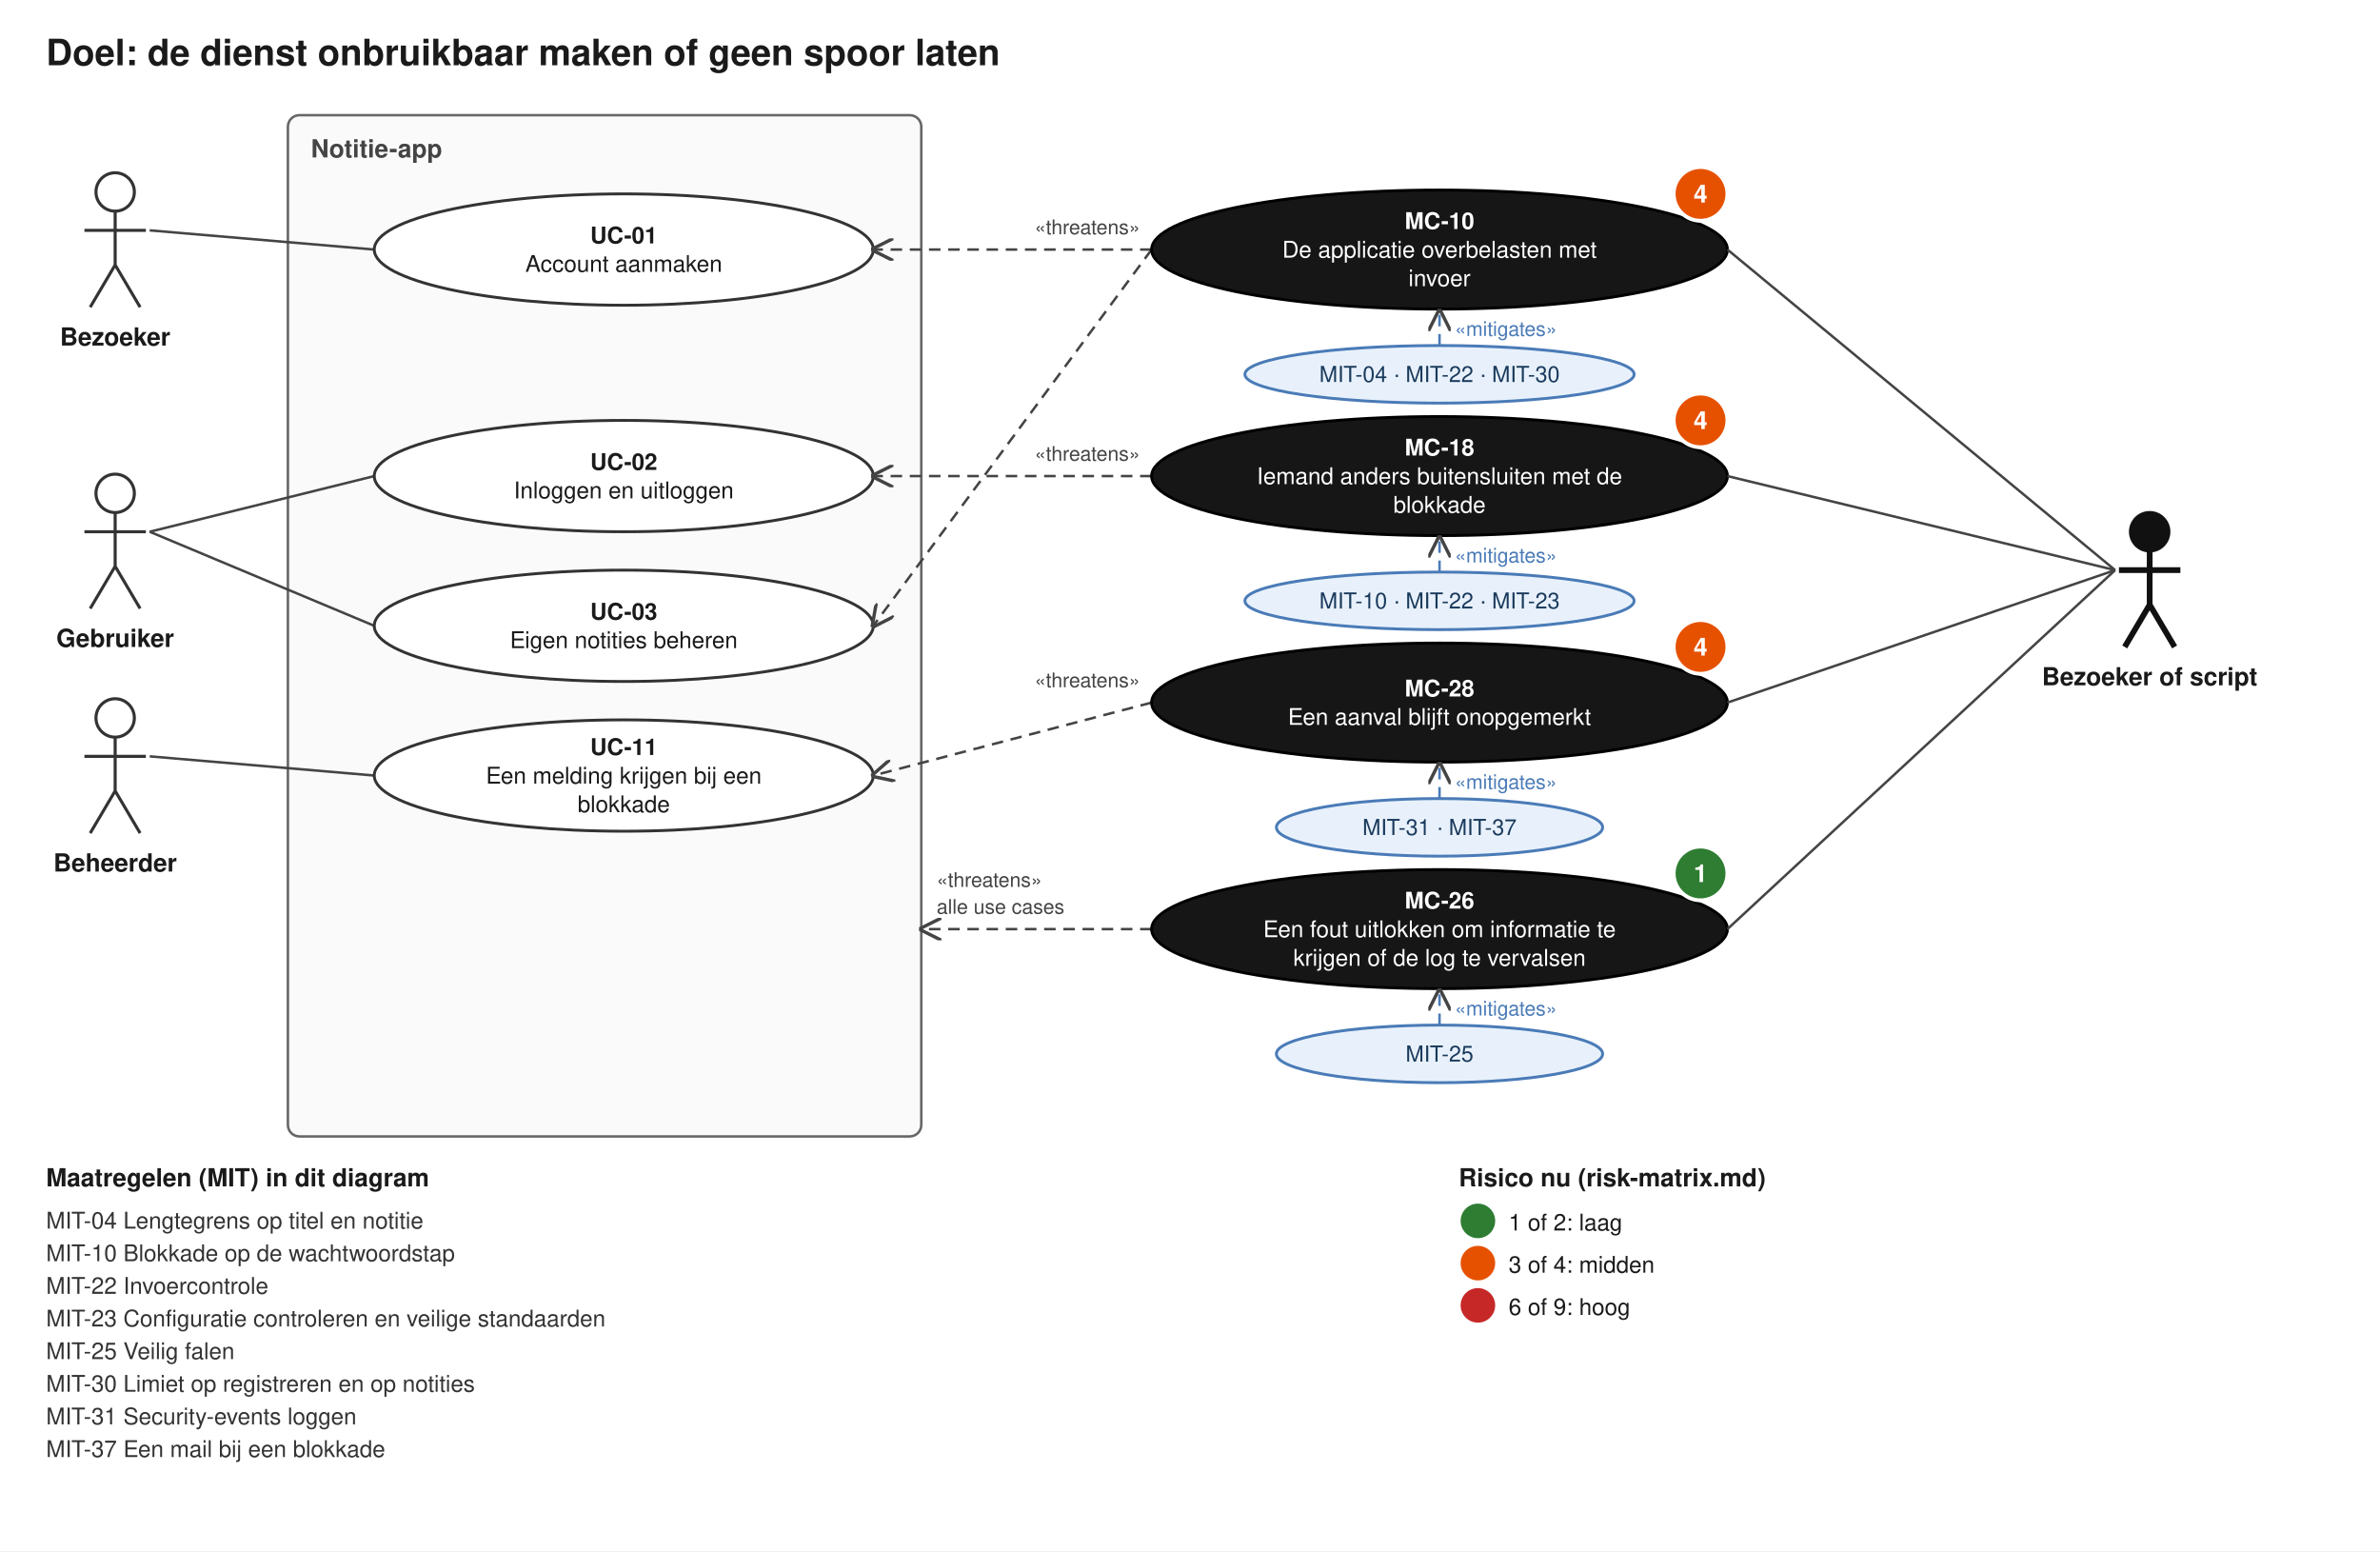
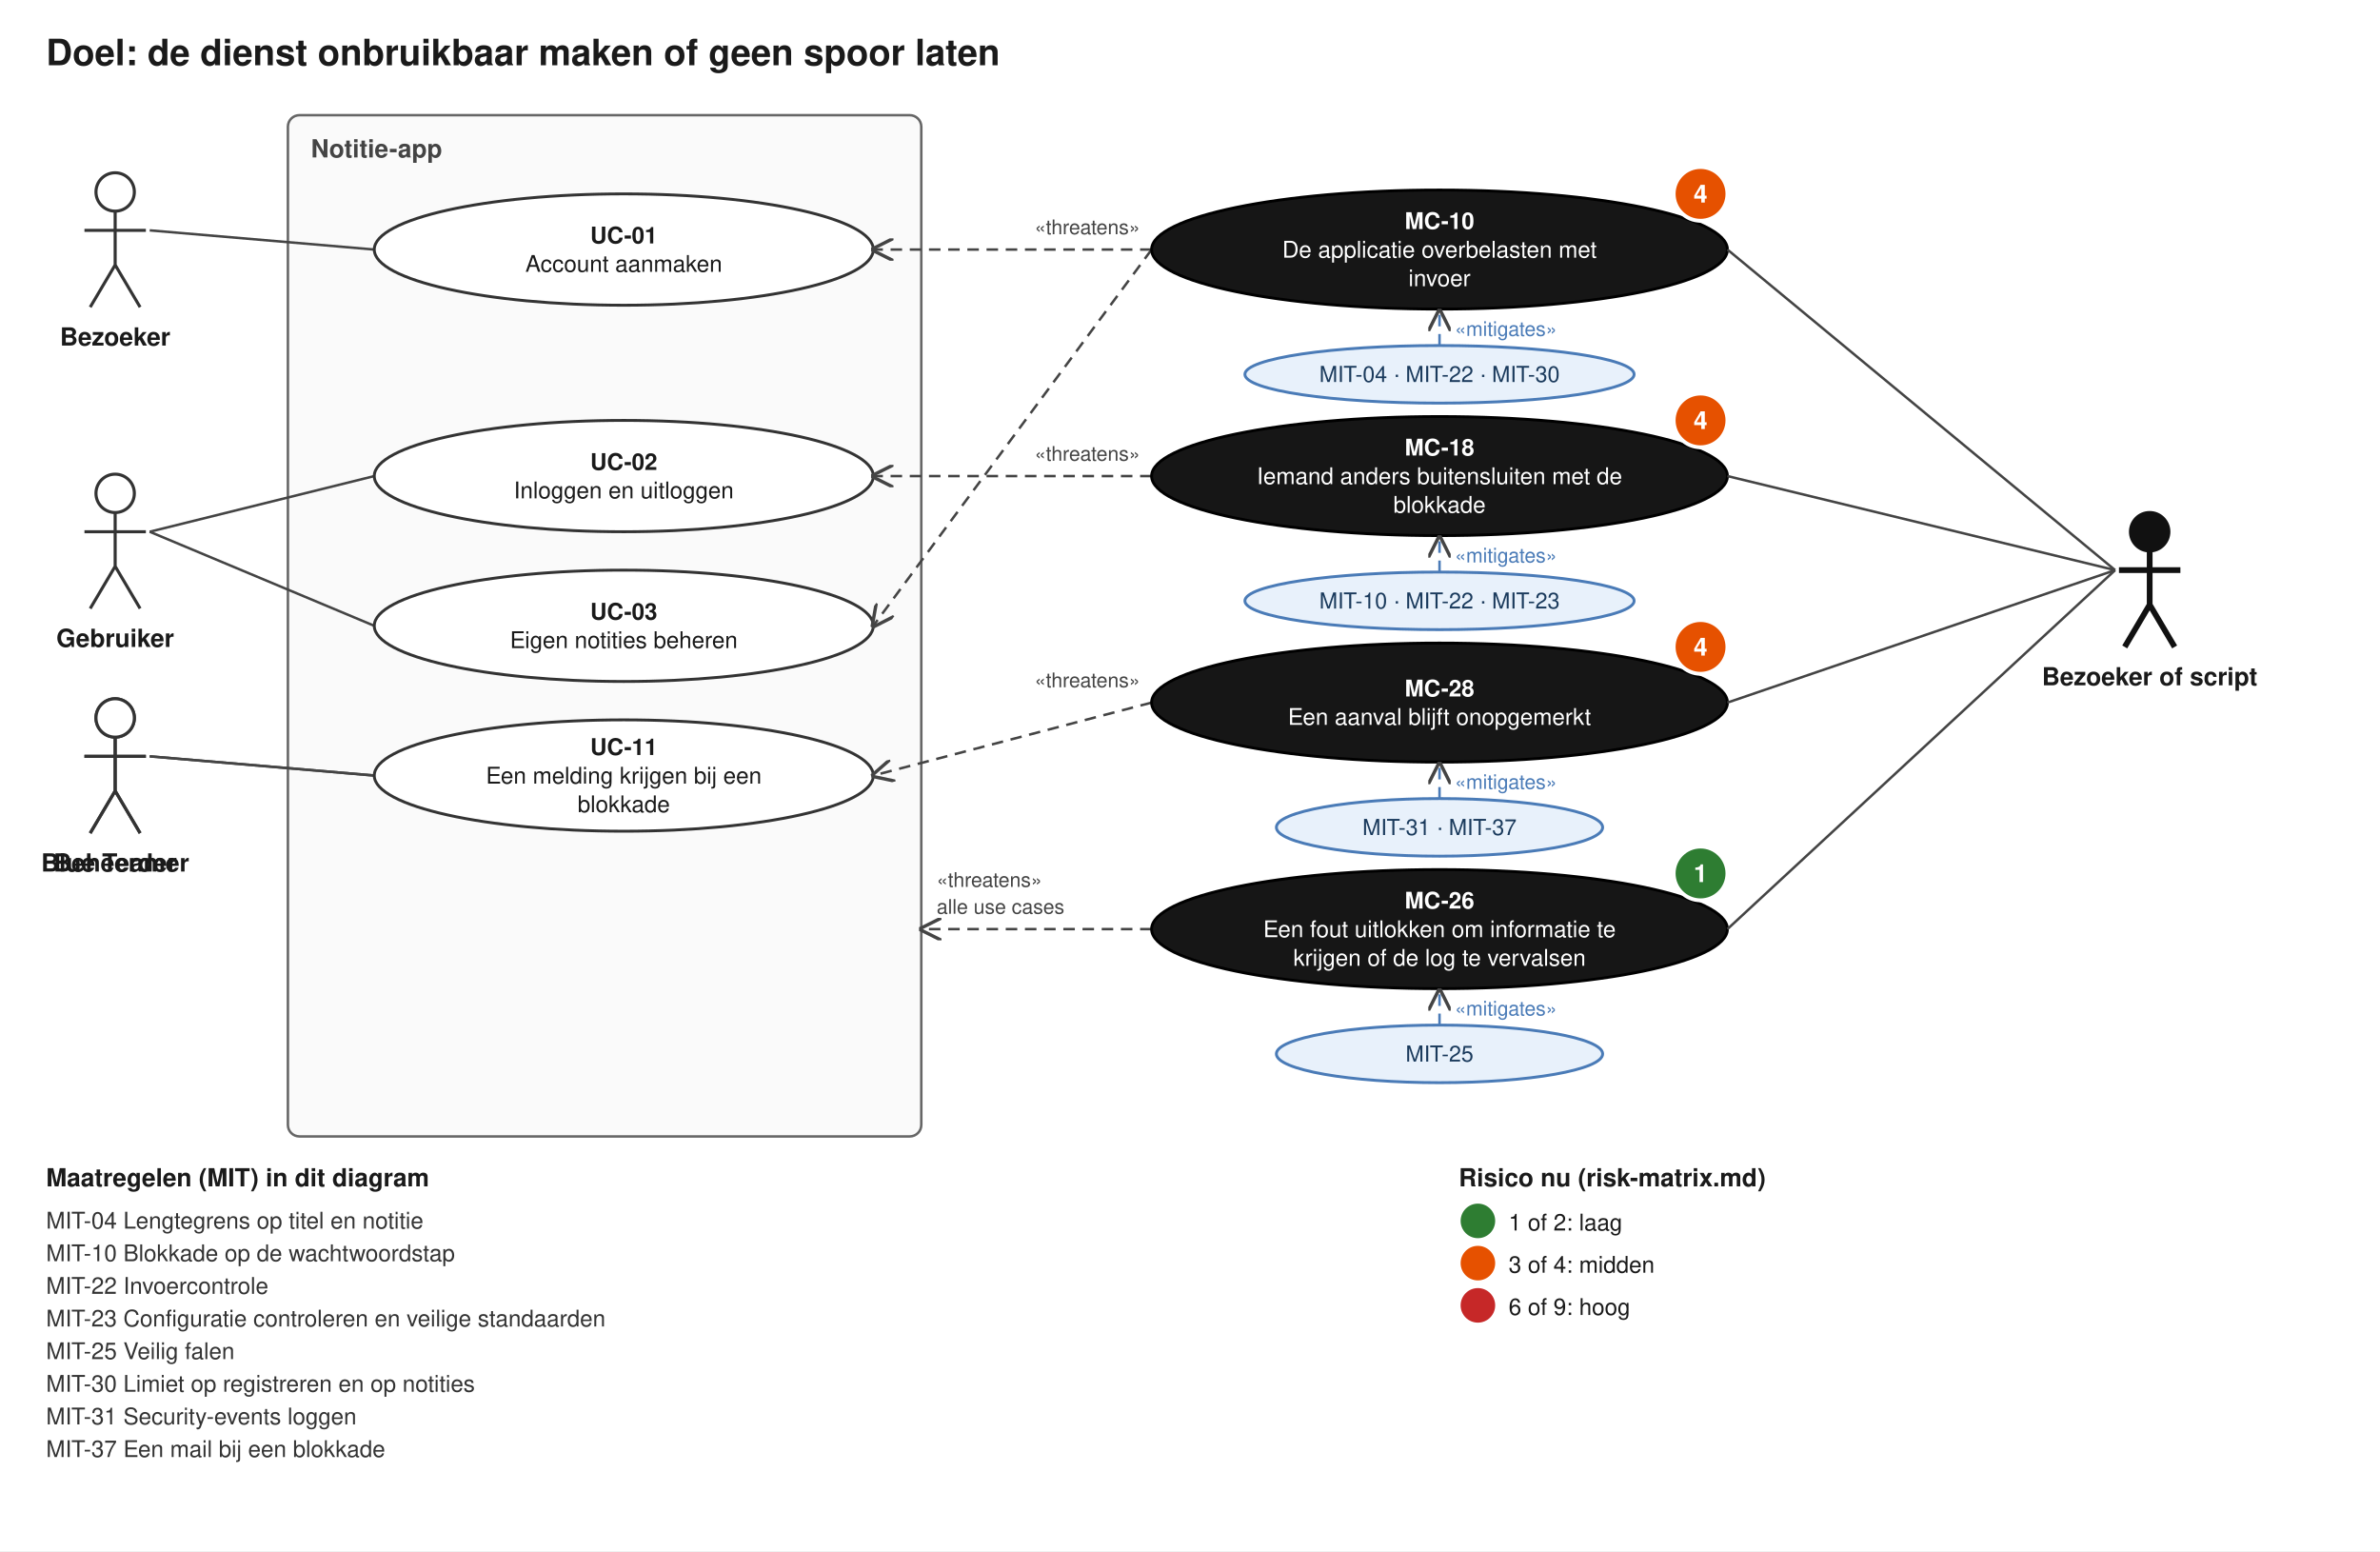
<svg xmlns="http://www.w3.org/2000/svg" width="1240" height="808" viewBox="0 0 1240 808">
  <defs>
    <marker id="open" viewBox="0 0 10 10" refX="9" refY="5" markerWidth="9" markerHeight="9" orient="auto-start-reverse">
      <path d="M0,0 L10,5 L0,10" fill="none" stroke="#444" stroke-width="1.5" />
    </marker>
  </defs>
  <rect width="1240" height="808" fill="#ffffff" />
  <text x="24.0" y="34.0" font-size="19" font-weight="600" fill="#1a1a1a" text-anchor="start" font-family="Segoe UI, Helvetica, Arial, sans-serif">Doel: de dienst onbruikbaar maken of geen spoor laten</text>
  <rect x="150" y="60" width="330" height="532" rx="6" fill="#fafafa" stroke="#666" stroke-width="1.3" />
  <text x="162.0" y="82.0" font-size="13" font-weight="600" fill="#444" text-anchor="start" font-family="Segoe UI, Helvetica, Arial, sans-serif">Notitie-app</text>
  <line x1="78.0" y1="120.0" x2="195.0" y2="130.0" stroke="#444" stroke-width="1.3" />
  <circle cx="60" cy="100.0" r="10" fill="#fff" stroke="#333" stroke-width="1.6" />
  <path d="M60,110.0 L60,138.0 M44,120.0 L76,120.0 M60,138.0 L47,160.0 M60,138.0 L73,160.0" fill="none" stroke="#333" stroke-width="1.6" />
  <text x="60.0" y="180.0" font-size="13" font-weight="600" fill="#1a1a1a" text-anchor="middle" font-family="Segoe UI, Helvetica, Arial, sans-serif">Bezoeker</text>
  <line x1="78.0" y1="277.0" x2="195.0" y2="248.0" stroke="#444" stroke-width="1.3" />
  <line x1="78.0" y1="277.0" x2="195.0" y2="326.0" stroke="#444" stroke-width="1.3" />
  <circle cx="60" cy="257.0" r="10" fill="#fff" stroke="#333" stroke-width="1.6" />
  <path d="M60,267.0 L60,295.0 M44,277.0 L76,277.0 M60,295.0 L47,317.0 M60,295.0 L73,317.0" fill="none" stroke="#333" stroke-width="1.6" />
  <text x="60.0" y="337.0" font-size="13" font-weight="600" fill="#1a1a1a" text-anchor="middle" font-family="Segoe UI, Helvetica, Arial, sans-serif">Gebruiker</text>
  <line x1="78.0" y1="394.0" x2="195.0" y2="404.0" stroke="#444" stroke-width="1.3" />
  <circle cx="60" cy="374.0" r="10" fill="#fff" stroke="#333" stroke-width="1.6" />
  <path d="M60,384.0 L60,412.0 M44,394.0 L76,394.0 M60,412.0 L47,434.0 M60,412.0 L73,434.0" fill="none" stroke="#333" stroke-width="1.6" />
  <text x="60.0" y="454.0" font-size="13" font-weight="600" fill="#1a1a1a" text-anchor="middle" font-family="Segoe UI, Helvetica, Arial, sans-serif">Beheerder</text>
+   <line x1="78.0" y1="394.0" x2="195.0" y2="404.0" stroke="#444" stroke-width="1.3" />
+   <circle cx="60" cy="374.0" r="10" fill="#fff" stroke="#333" stroke-width="1.6" />
+   <path d="M60,384.0 L60,412.0 M44,394.0 L76,394.0 M60,412.0 L47,434.0 M60,412.0 L73,434.0" fill="none" stroke="#333" stroke-width="1.6" />
+   <text x="60.0" y="454.0" font-size="13" font-weight="600" fill="#1a1a1a" text-anchor="middle" font-family="Segoe UI, Helvetica, Arial, sans-serif">Blue Teamer</text>
  <ellipse cx="325.0" cy="130.0" rx="130.0" ry="29.0" fill="#ffffff" stroke="#333" stroke-width="1.5" />
  <text x="325.0" y="126.8" font-size="12" font-weight="600" fill="#1a1a1a" text-anchor="middle" font-family="Segoe UI, Helvetica, Arial, sans-serif">UC-01</text>
  <text x="325.0" y="141.6" font-size="12" font-weight="normal" fill="#1a1a1a" text-anchor="middle" font-family="Segoe UI, Helvetica, Arial, sans-serif">Account aanmaken</text>
  <ellipse cx="325.0" cy="248.0" rx="130.0" ry="29.0" fill="#ffffff" stroke="#333" stroke-width="1.5" />
  <text x="325.0" y="244.8" font-size="12" font-weight="600" fill="#1a1a1a" text-anchor="middle" font-family="Segoe UI, Helvetica, Arial, sans-serif">UC-02</text>
  <text x="325.0" y="259.6" font-size="12" font-weight="normal" fill="#1a1a1a" text-anchor="middle" font-family="Segoe UI, Helvetica, Arial, sans-serif">Inloggen en uitloggen</text>
  <ellipse cx="325.0" cy="326.0" rx="130.0" ry="29.0" fill="#ffffff" stroke="#333" stroke-width="1.5" />
  <text x="325.0" y="322.8" font-size="12" font-weight="600" fill="#1a1a1a" text-anchor="middle" font-family="Segoe UI, Helvetica, Arial, sans-serif">UC-03</text>
  <text x="325.0" y="337.6" font-size="12" font-weight="normal" fill="#1a1a1a" text-anchor="middle" font-family="Segoe UI, Helvetica, Arial, sans-serif">Eigen notities beheren</text>
  <ellipse cx="325.0" cy="404.0" rx="130.0" ry="29.0" fill="#ffffff" stroke="#333" stroke-width="1.5" />
  <text x="325.0" y="393.3" font-size="12" font-weight="600" fill="#1a1a1a" text-anchor="middle" font-family="Segoe UI, Helvetica, Arial, sans-serif">UC-11</text>
  <text x="325.0" y="408.2" font-size="12" font-weight="normal" fill="#1a1a1a" text-anchor="middle" font-family="Segoe UI, Helvetica, Arial, sans-serif">Een melding krijgen bij een</text>
  <text x="325.0" y="423.1" font-size="12" font-weight="normal" fill="#1a1a1a" text-anchor="middle" font-family="Segoe UI, Helvetica, Arial, sans-serif">blokkade</text>
  <line x1="600.0" y1="130.0" x2="455.0" y2="130.0" stroke="#444" stroke-width="1.3" stroke-dasharray="6 4" marker-end="url(#open)" />
  <line x1="600.0" y1="130.0" x2="455.0" y2="326.0" stroke="#444" stroke-width="1.3" stroke-dasharray="6 4" marker-end="url(#open)" />
  <text x="594.0" y="122.0" font-size="10.5" font-weight="normal" fill="#444" text-anchor="end" font-family="Segoe UI, Helvetica, Arial, sans-serif" paint-order="stroke" stroke="#ffffff" stroke-width="4" stroke-linejoin="round">«threatens»</text>
  <ellipse cx="750.0" cy="130.0" rx="150.0" ry="31.0" fill="#161616" stroke="#000" stroke-width="1.5" />
  <text x="750.0" y="119.3" font-size="12" font-weight="600" fill="#ffffff" text-anchor="middle" font-family="Segoe UI, Helvetica, Arial, sans-serif">MC-10</text>
  <text x="750.0" y="134.2" font-size="12" font-weight="normal" fill="#ffffff" text-anchor="middle" font-family="Segoe UI, Helvetica, Arial, sans-serif">De applicatie overbelasten met</text>
  <text x="750.0" y="149.1" font-size="12" font-weight="normal" fill="#ffffff" text-anchor="middle" font-family="Segoe UI, Helvetica, Arial, sans-serif">invoer</text>
  <circle cx="886.0" cy="101.0" r="14" fill="#e65100" stroke="#fff" stroke-width="2" />
  <text x="886.0" y="105.5" font-size="13" font-weight="700" fill="#fff" text-anchor="middle" font-family="Segoe UI, Helvetica, Arial, sans-serif">4</text>
  <ellipse cx="750.0" cy="195.0" rx="101.4" ry="15.0" fill="#e8f1fb" stroke="#4a7bb7" stroke-width="1.5" />
  <text x="750.0" y="199.0" font-size="11.5" font-weight="normal" fill="#1a3a5c" text-anchor="middle" font-family="Segoe UI, Helvetica, Arial, sans-serif">MIT-04 · MIT-22 · MIT-30</text>
  <line x1="750.0" y1="180.0" x2="750.0" y2="162.0" stroke="#4a7bb7" stroke-width="1.3" stroke-dasharray="6 4" marker-end="url(#open)" />
  <text x="758.0" y="175.0" font-size="10.5" font-weight="normal" fill="#4a7bb7" text-anchor="start" font-family="Segoe UI, Helvetica, Arial, sans-serif" paint-order="stroke" stroke="#ffffff" stroke-width="4" stroke-linejoin="round">«mitigates»</text>
  <line x1="1102.0" y1="297.0" x2="900.0" y2="130.0" stroke="#444" stroke-width="1.3" />
  <line x1="600.0" y1="248.0" x2="455.0" y2="248.0" stroke="#444" stroke-width="1.3" stroke-dasharray="6 4" marker-end="url(#open)" />
  <text x="594.0" y="240.0" font-size="10.5" font-weight="normal" fill="#444" text-anchor="end" font-family="Segoe UI, Helvetica, Arial, sans-serif" paint-order="stroke" stroke="#ffffff" stroke-width="4" stroke-linejoin="round">«threatens»</text>
  <ellipse cx="750.0" cy="248.0" rx="150.0" ry="31.0" fill="#161616" stroke="#000" stroke-width="1.5" />
  <text x="750.0" y="237.3" font-size="12" font-weight="600" fill="#ffffff" text-anchor="middle" font-family="Segoe UI, Helvetica, Arial, sans-serif">MC-18</text>
  <text x="750.0" y="252.2" font-size="12" font-weight="normal" fill="#ffffff" text-anchor="middle" font-family="Segoe UI, Helvetica, Arial, sans-serif">Iemand anders buitensluiten met de</text>
  <text x="750.0" y="267.1" font-size="12" font-weight="normal" fill="#ffffff" text-anchor="middle" font-family="Segoe UI, Helvetica, Arial, sans-serif">blokkade</text>
  <circle cx="886.0" cy="219.0" r="14" fill="#e65100" stroke="#fff" stroke-width="2" />
  <text x="886.0" y="223.5" font-size="13" font-weight="700" fill="#fff" text-anchor="middle" font-family="Segoe UI, Helvetica, Arial, sans-serif">4</text>
  <ellipse cx="750.0" cy="313.0" rx="101.4" ry="15.0" fill="#e8f1fb" stroke="#4a7bb7" stroke-width="1.5" />
  <text x="750.0" y="317.0" font-size="11.5" font-weight="normal" fill="#1a3a5c" text-anchor="middle" font-family="Segoe UI, Helvetica, Arial, sans-serif">MIT-10 · MIT-22 · MIT-23</text>
  <line x1="750.0" y1="298.0" x2="750.0" y2="280.0" stroke="#4a7bb7" stroke-width="1.3" stroke-dasharray="6 4" marker-end="url(#open)" />
  <text x="758.0" y="293.0" font-size="10.5" font-weight="normal" fill="#4a7bb7" text-anchor="start" font-family="Segoe UI, Helvetica, Arial, sans-serif" paint-order="stroke" stroke="#ffffff" stroke-width="4" stroke-linejoin="round">«mitigates»</text>
  <line x1="1102.0" y1="297.0" x2="900.0" y2="248.0" stroke="#444" stroke-width="1.3" />
  <line x1="600.0" y1="366.0" x2="455.0" y2="404.0" stroke="#444" stroke-width="1.3" stroke-dasharray="6 4" marker-end="url(#open)" />
  <text x="594.0" y="358.0" font-size="10.5" font-weight="normal" fill="#444" text-anchor="end" font-family="Segoe UI, Helvetica, Arial, sans-serif" paint-order="stroke" stroke="#ffffff" stroke-width="4" stroke-linejoin="round">«threatens»</text>
  <ellipse cx="750.0" cy="366.0" rx="150.0" ry="31.0" fill="#161616" stroke="#000" stroke-width="1.5" />
  <text x="750.0" y="362.8" font-size="12" font-weight="600" fill="#ffffff" text-anchor="middle" font-family="Segoe UI, Helvetica, Arial, sans-serif">MC-28</text>
  <text x="750.0" y="377.6" font-size="12" font-weight="normal" fill="#ffffff" text-anchor="middle" font-family="Segoe UI, Helvetica, Arial, sans-serif">Een aanval blijft onopgemerkt</text>
  <circle cx="886.0" cy="337.0" r="14" fill="#e65100" stroke="#fff" stroke-width="2" />
  <text x="886.0" y="341.5" font-size="13" font-weight="700" fill="#fff" text-anchor="middle" font-family="Segoe UI, Helvetica, Arial, sans-serif">4</text>
  <ellipse cx="750.0" cy="431.0" rx="85.0" ry="15.0" fill="#e8f1fb" stroke="#4a7bb7" stroke-width="1.5" />
  <text x="750.0" y="435.0" font-size="11.5" font-weight="normal" fill="#1a3a5c" text-anchor="middle" font-family="Segoe UI, Helvetica, Arial, sans-serif">MIT-31 · MIT-37</text>
  <line x1="750.0" y1="416.0" x2="750.0" y2="398.0" stroke="#4a7bb7" stroke-width="1.3" stroke-dasharray="6 4" marker-end="url(#open)" />
  <text x="758.0" y="411.0" font-size="10.5" font-weight="normal" fill="#4a7bb7" text-anchor="start" font-family="Segoe UI, Helvetica, Arial, sans-serif" paint-order="stroke" stroke="#ffffff" stroke-width="4" stroke-linejoin="round">«mitigates»</text>
  <line x1="1102.0" y1="297.0" x2="900.0" y2="366.0" stroke="#444" stroke-width="1.3" />
  <line x1="600.0" y1="484.0" x2="480.0" y2="484.0" stroke="#444" stroke-width="1.3" stroke-dasharray="6 4" marker-end="url(#open)" />
  <text x="488.0" y="462.0" font-size="10.5" font-weight="normal" fill="#444" text-anchor="start" font-family="Segoe UI, Helvetica, Arial, sans-serif" paint-order="stroke" stroke="#ffffff" stroke-width="4" stroke-linejoin="round">«threatens»</text>
  <text x="488.0" y="476.0" font-size="10.5" font-weight="normal" fill="#444" text-anchor="start" font-family="Segoe UI, Helvetica, Arial, sans-serif" paint-order="stroke" stroke="#ffffff" stroke-width="4" stroke-linejoin="round">alle use cases</text>
  <ellipse cx="750.0" cy="484.0" rx="150.0" ry="31.0" fill="#161616" stroke="#000" stroke-width="1.5" />
  <text x="750.0" y="473.3" font-size="12" font-weight="600" fill="#ffffff" text-anchor="middle" font-family="Segoe UI, Helvetica, Arial, sans-serif">MC-26</text>
  <text x="750.0" y="488.2" font-size="12" font-weight="normal" fill="#ffffff" text-anchor="middle" font-family="Segoe UI, Helvetica, Arial, sans-serif">Een fout uitlokken om informatie te</text>
  <text x="750.0" y="503.1" font-size="12" font-weight="normal" fill="#ffffff" text-anchor="middle" font-family="Segoe UI, Helvetica, Arial, sans-serif">krijgen of de log te vervalsen</text>
  <circle cx="886.0" cy="455.0" r="14" fill="#2e7d32" stroke="#fff" stroke-width="2" />
  <text x="886.0" y="459.5" font-size="13" font-weight="700" fill="#fff" text-anchor="middle" font-family="Segoe UI, Helvetica, Arial, sans-serif">1</text>
  <ellipse cx="750.0" cy="549.0" rx="85.0" ry="15.0" fill="#e8f1fb" stroke="#4a7bb7" stroke-width="1.5" />
  <text x="750.0" y="553.0" font-size="11.5" font-weight="normal" fill="#1a3a5c" text-anchor="middle" font-family="Segoe UI, Helvetica, Arial, sans-serif">MIT-25</text>
  <line x1="750.0" y1="534.0" x2="750.0" y2="516.0" stroke="#4a7bb7" stroke-width="1.3" stroke-dasharray="6 4" marker-end="url(#open)" />
  <text x="758.0" y="529.0" font-size="10.5" font-weight="normal" fill="#4a7bb7" text-anchor="start" font-family="Segoe UI, Helvetica, Arial, sans-serif" paint-order="stroke" stroke="#ffffff" stroke-width="4" stroke-linejoin="round">«mitigates»</text>
  <line x1="1102.0" y1="297.0" x2="900.0" y2="484.0" stroke="#444" stroke-width="1.3" />
  <circle cx="1120" cy="277.0" r="10" fill="#111" stroke="#111" stroke-width="1.6" />
  <path d="M1120,287.0 L1120,315.0 M1104,297.0 L1136,297.0 M1120,315.0 L1107,337.0 M1120,315.0 L1133,337.0" fill="none" stroke="#111" stroke-width="3" />
  <text x="1120.0" y="357.0" font-size="13" font-weight="600" fill="#1a1a1a" text-anchor="middle" font-family="Segoe UI, Helvetica, Arial, sans-serif">Bezoeker of script</text>
  <text x="24.0" y="618.0" font-size="13" font-weight="600" fill="#1a1a1a" text-anchor="start" font-family="Segoe UI, Helvetica, Arial, sans-serif">Maatregelen (MIT) in dit diagram</text>
  <text x="24.0" y="640.0" font-size="12" font-weight="normal" fill="#333" text-anchor="start" font-family="Segoe UI, Helvetica, Arial, sans-serif">MIT-04  Lengtegrens op titel en notitie</text>
  <text x="24.0" y="657.0" font-size="12" font-weight="normal" fill="#333" text-anchor="start" font-family="Segoe UI, Helvetica, Arial, sans-serif">MIT-10  Blokkade op de wachtwoordstap</text>
  <text x="24.0" y="674.0" font-size="12" font-weight="normal" fill="#333" text-anchor="start" font-family="Segoe UI, Helvetica, Arial, sans-serif">MIT-22  Invoercontrole</text>
  <text x="24.0" y="691.0" font-size="12" font-weight="normal" fill="#333" text-anchor="start" font-family="Segoe UI, Helvetica, Arial, sans-serif">MIT-23  Configuratie controleren en veilige standaarden</text>
  <text x="24.0" y="708.0" font-size="12" font-weight="normal" fill="#333" text-anchor="start" font-family="Segoe UI, Helvetica, Arial, sans-serif">MIT-25  Veilig falen</text>
  <text x="24.0" y="725.0" font-size="12" font-weight="normal" fill="#333" text-anchor="start" font-family="Segoe UI, Helvetica, Arial, sans-serif">MIT-30  Limiet op registreren en op notities</text>
  <text x="24.0" y="742.0" font-size="12" font-weight="normal" fill="#333" text-anchor="start" font-family="Segoe UI, Helvetica, Arial, sans-serif">MIT-31  Security-events loggen</text>
  <text x="24.0" y="759.0" font-size="12" font-weight="normal" fill="#333" text-anchor="start" font-family="Segoe UI, Helvetica, Arial, sans-serif">MIT-37  Een mail bij een blokkade</text>
  <text x="760.0" y="618.0" font-size="13" font-weight="600" fill="#1a1a1a" text-anchor="start" font-family="Segoe UI, Helvetica, Arial, sans-serif">Risico nu (risk-matrix.md)</text>
  <circle cx="770" cy="636" r="9" fill="#2e7d32" />
  <text x="786.0" y="641.0" font-size="12" font-weight="normal" fill="#1a1a1a" text-anchor="start" font-family="Segoe UI, Helvetica, Arial, sans-serif">1 of 2: laag</text>
  <circle cx="770" cy="658" r="9" fill="#e65100" />
  <text x="786.0" y="663.0" font-size="12" font-weight="normal" fill="#1a1a1a" text-anchor="start" font-family="Segoe UI, Helvetica, Arial, sans-serif">3 of 4: midden</text>
  <circle cx="770" cy="680" r="9" fill="#c62828" />
  <text x="786.0" y="685.0" font-size="12" font-weight="normal" fill="#1a1a1a" text-anchor="start" font-family="Segoe UI, Helvetica, Arial, sans-serif">6 of 9: hoog</text>
</svg>
